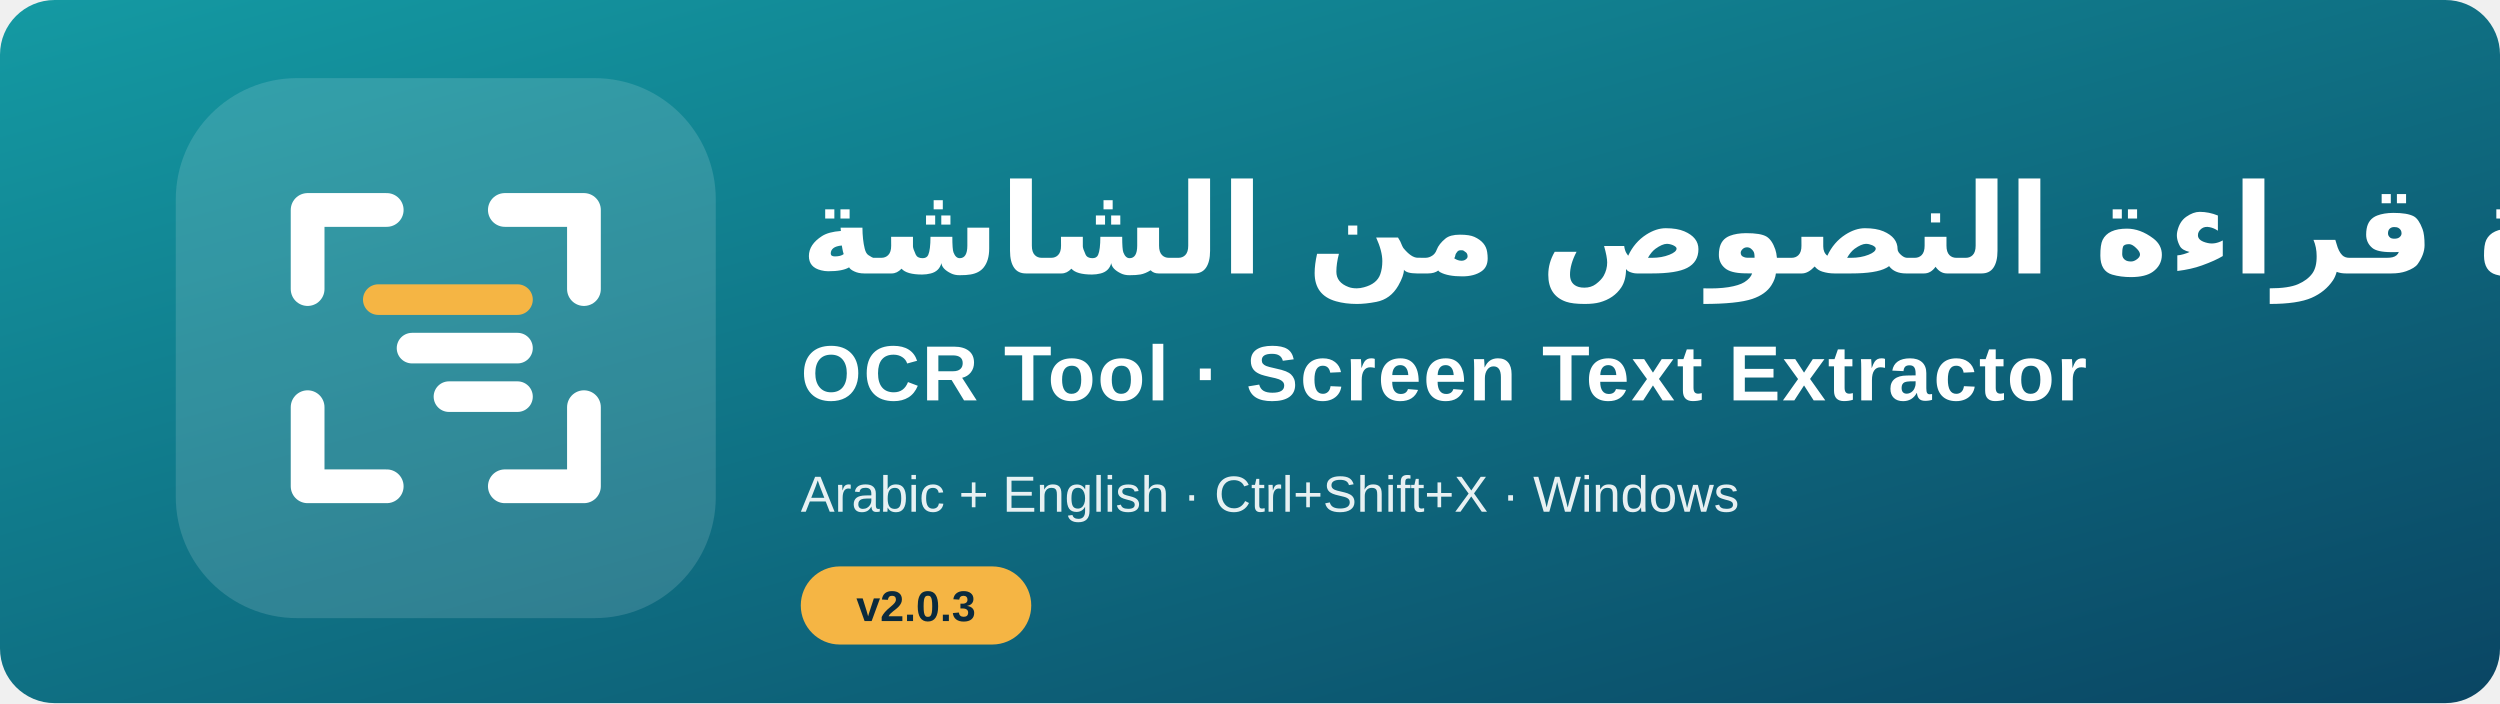
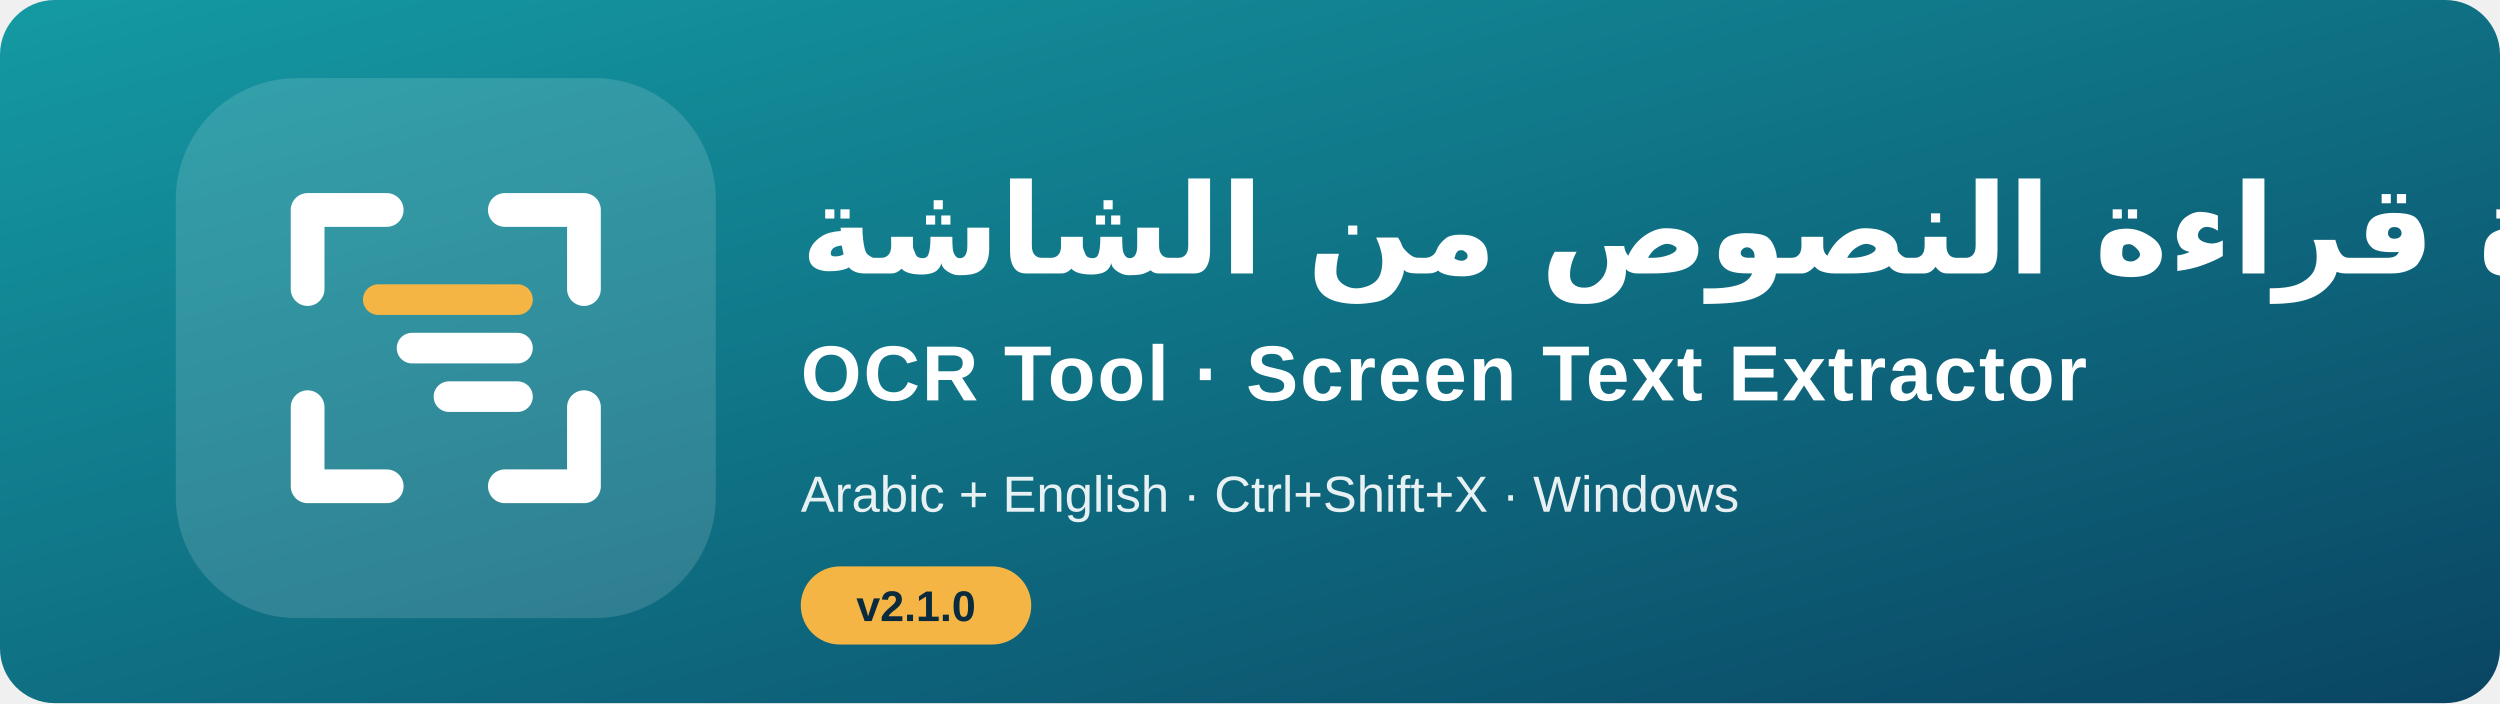
- <svg xmlns="http://www.w3.org/2000/svg" viewBox="0 0 1280 360" width="1280" height="360" role="img" aria-label="OCR Tool 2.0.3">
+ <svg xmlns="http://www.w3.org/2000/svg" viewBox="0 0 1280 360" width="1280" height="360" role="img" aria-label="OCR Tool 2.1.0">
  <defs>
    <linearGradient id="bg" x1="0" y1="0" x2="1" y2="1">
      <stop offset="0" stop-color="#149AA3" />
      <stop offset="1" stop-color="#0A4563" />
    </linearGradient>
    <linearGradient id="icon" x1="0" y1="0" x2="1" y2="1">
      <stop offset="0" stop-color="#1FB0BA" />
      <stop offset="1" stop-color="#0A4563" />
    </linearGradient>
  </defs>
  <rect width="1280" height="360" rx="28" fill="url(#bg)" />
  <g transform="translate(90 40) scale(0.27)">
    <rect width="1024" height="1024" rx="230" fill="#FFFFFF" fill-opacity="0.14" />
    <g fill="none" stroke="#FFFFFF" stroke-width="64" stroke-linecap="round" stroke-linejoin="round">
      <polyline points="250,400 250,250 400,250" />
      <polyline points="624,250 774,250 774,400" />
      <polyline points="774,624 774,774 624,774" />
      <polyline points="400,774 250,774 250,624" />
    </g>
    <g stroke-linecap="round" stroke-width="58">
      <line x1="384" y1="420" x2="648" y2="420" stroke="#F5B544" />
      <line x1="448" y1="512" x2="648" y2="512" stroke="#FFFFFF" />
      <line x1="518" y1="604" x2="648" y2="604" stroke="#FFFFFF" />
    </g>
  </g>
  <g font-family="Tajawal, 'Segoe UI', Arial, sans-serif" fill="#FFFFFF">
    <text x="410" y="140" font-size="64" font-weight="700">أداة قراءة النصوص من الشاشة</text>
    <text x="410" y="205" font-size="40" font-weight="700" letter-spacing="1">OCR Tool · Screen Text Extractor</text>
    <text x="410" y="262" font-size="26" fill-opacity="0.9">Arabic + English · Ctrl+Shift+X · Windows</text>
  </g>
  <g font-family="'Segoe UI', Arial, sans-serif">
    <rect x="410" y="290" width="118" height="40" rx="20" fill="#F5B544" />
-     <text x="469" y="318" font-size="22" font-weight="700" fill="#0A2A3D" text-anchor="middle">v2.0.3</text>
+     <text x="469" y="318" font-size="22" font-weight="700" fill="#0A2A3D" text-anchor="middle">v2.1.0</text>
  </g>
</svg>
